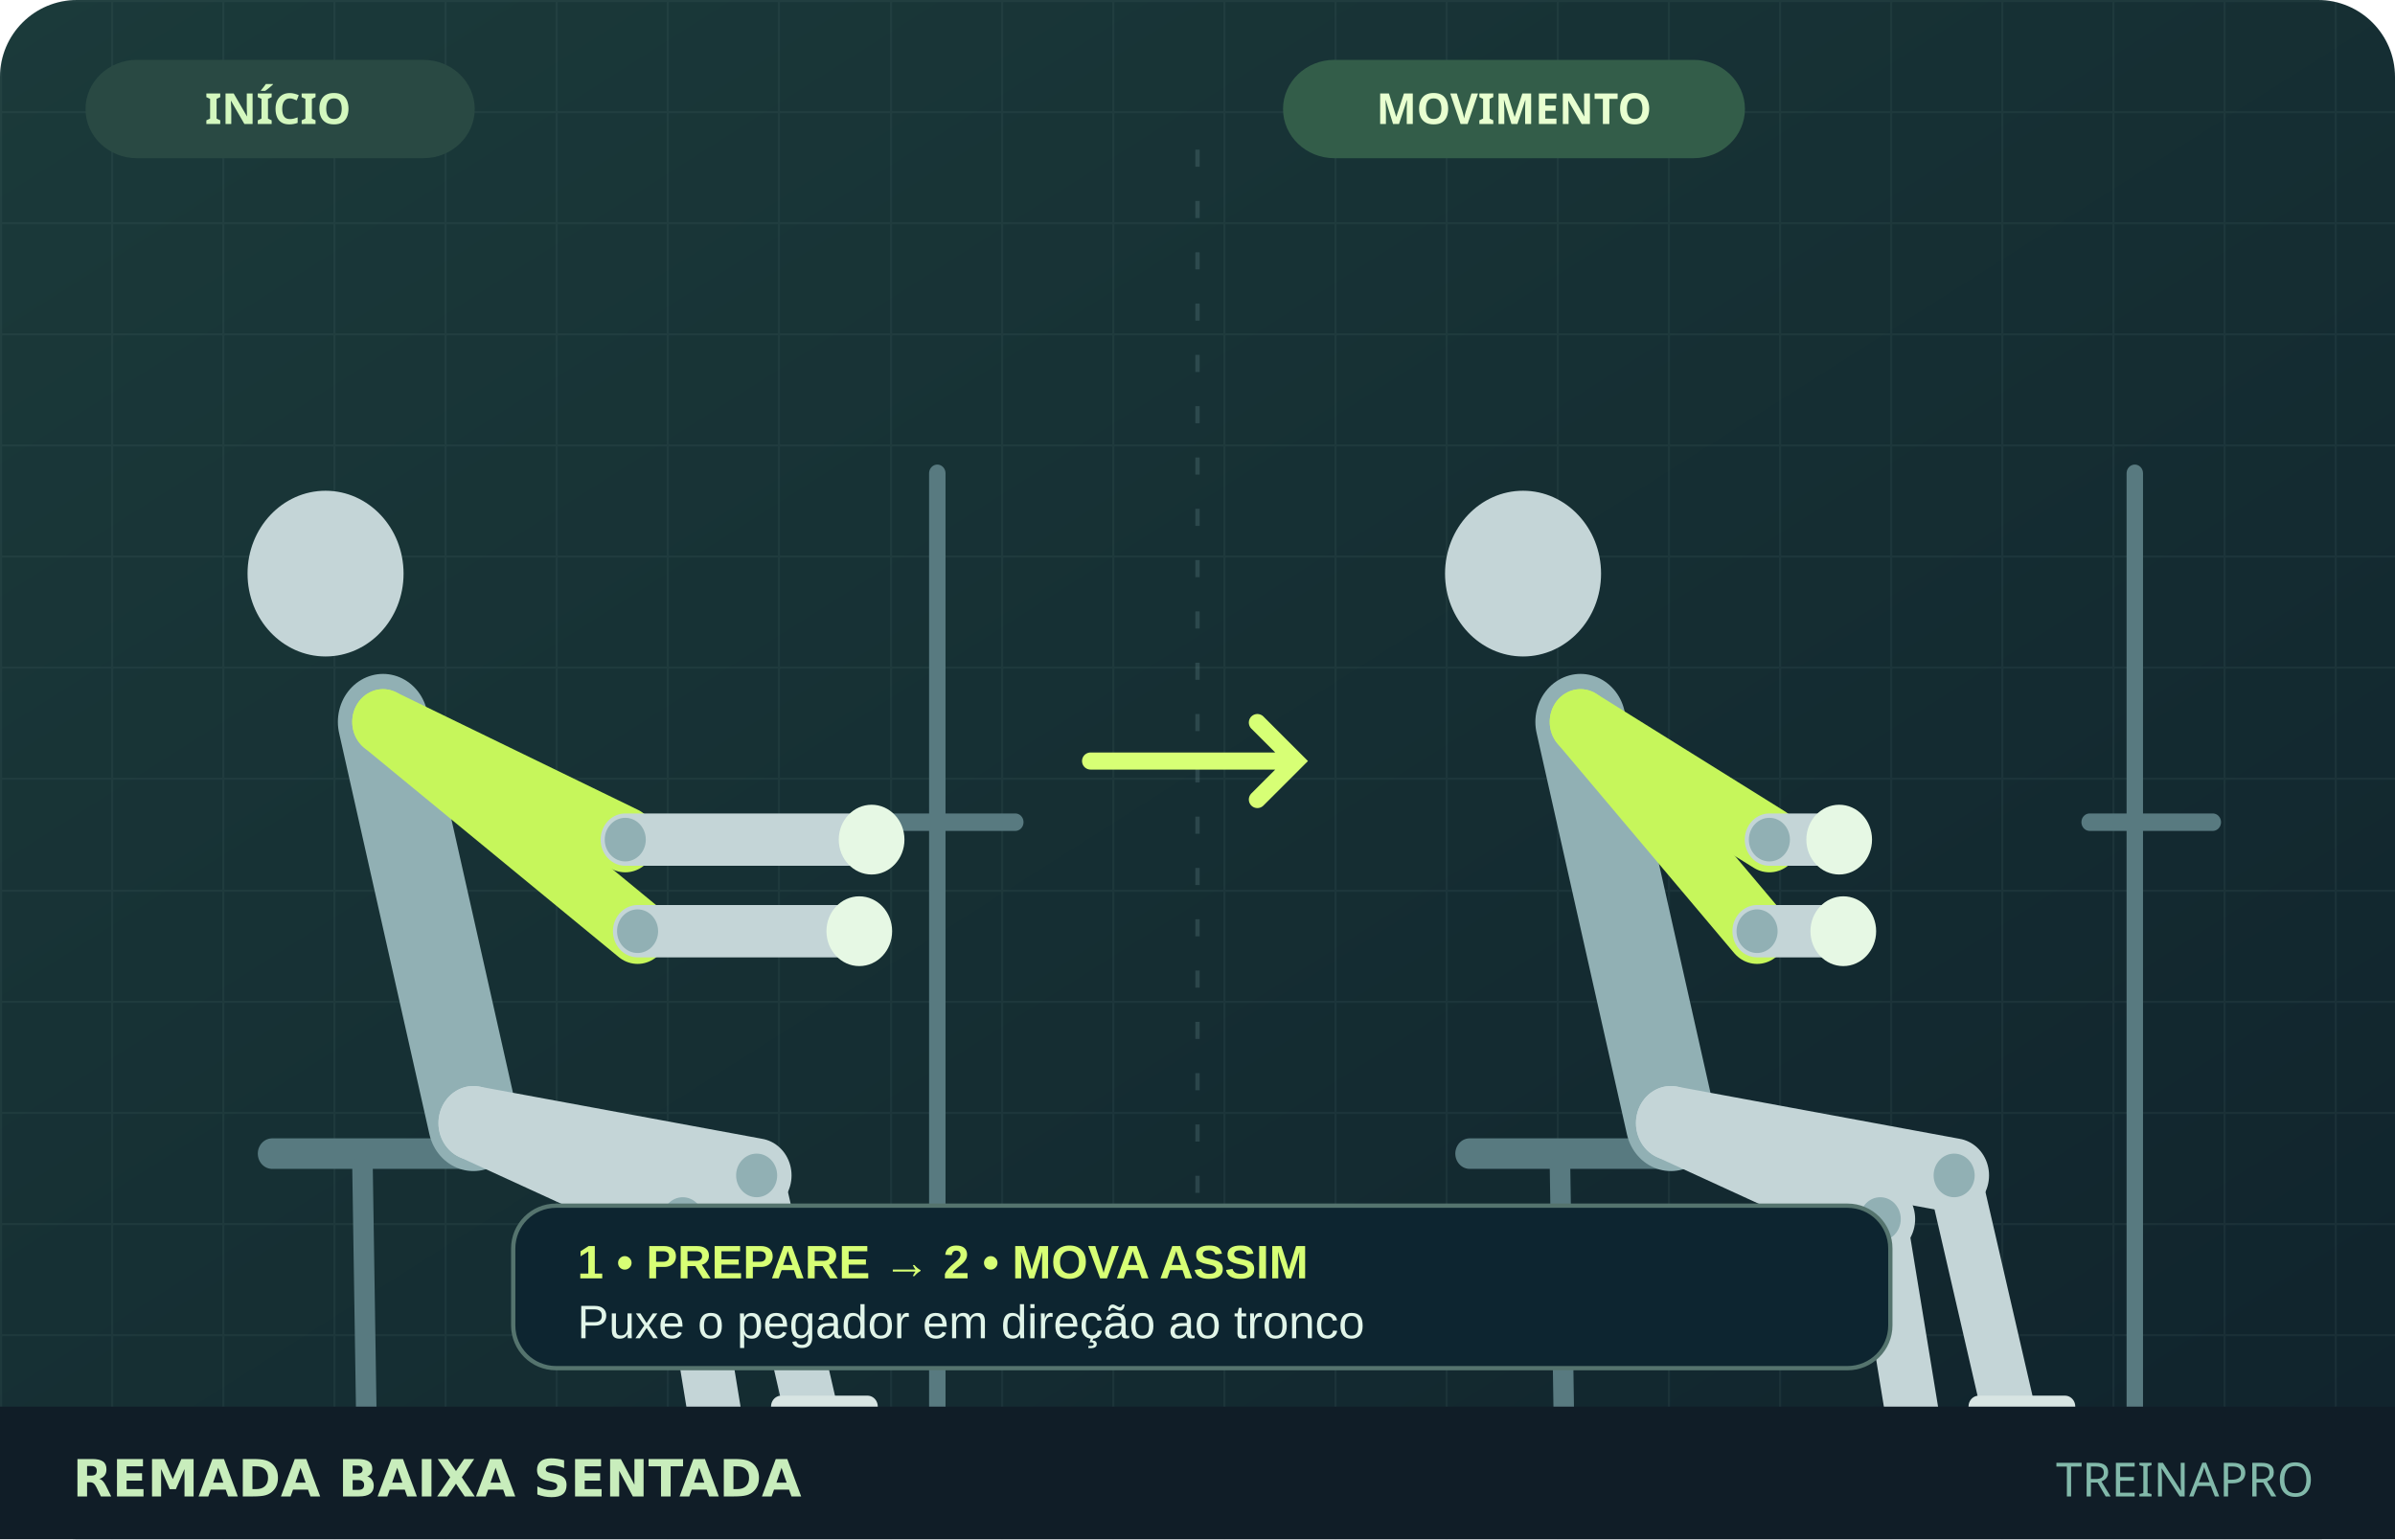
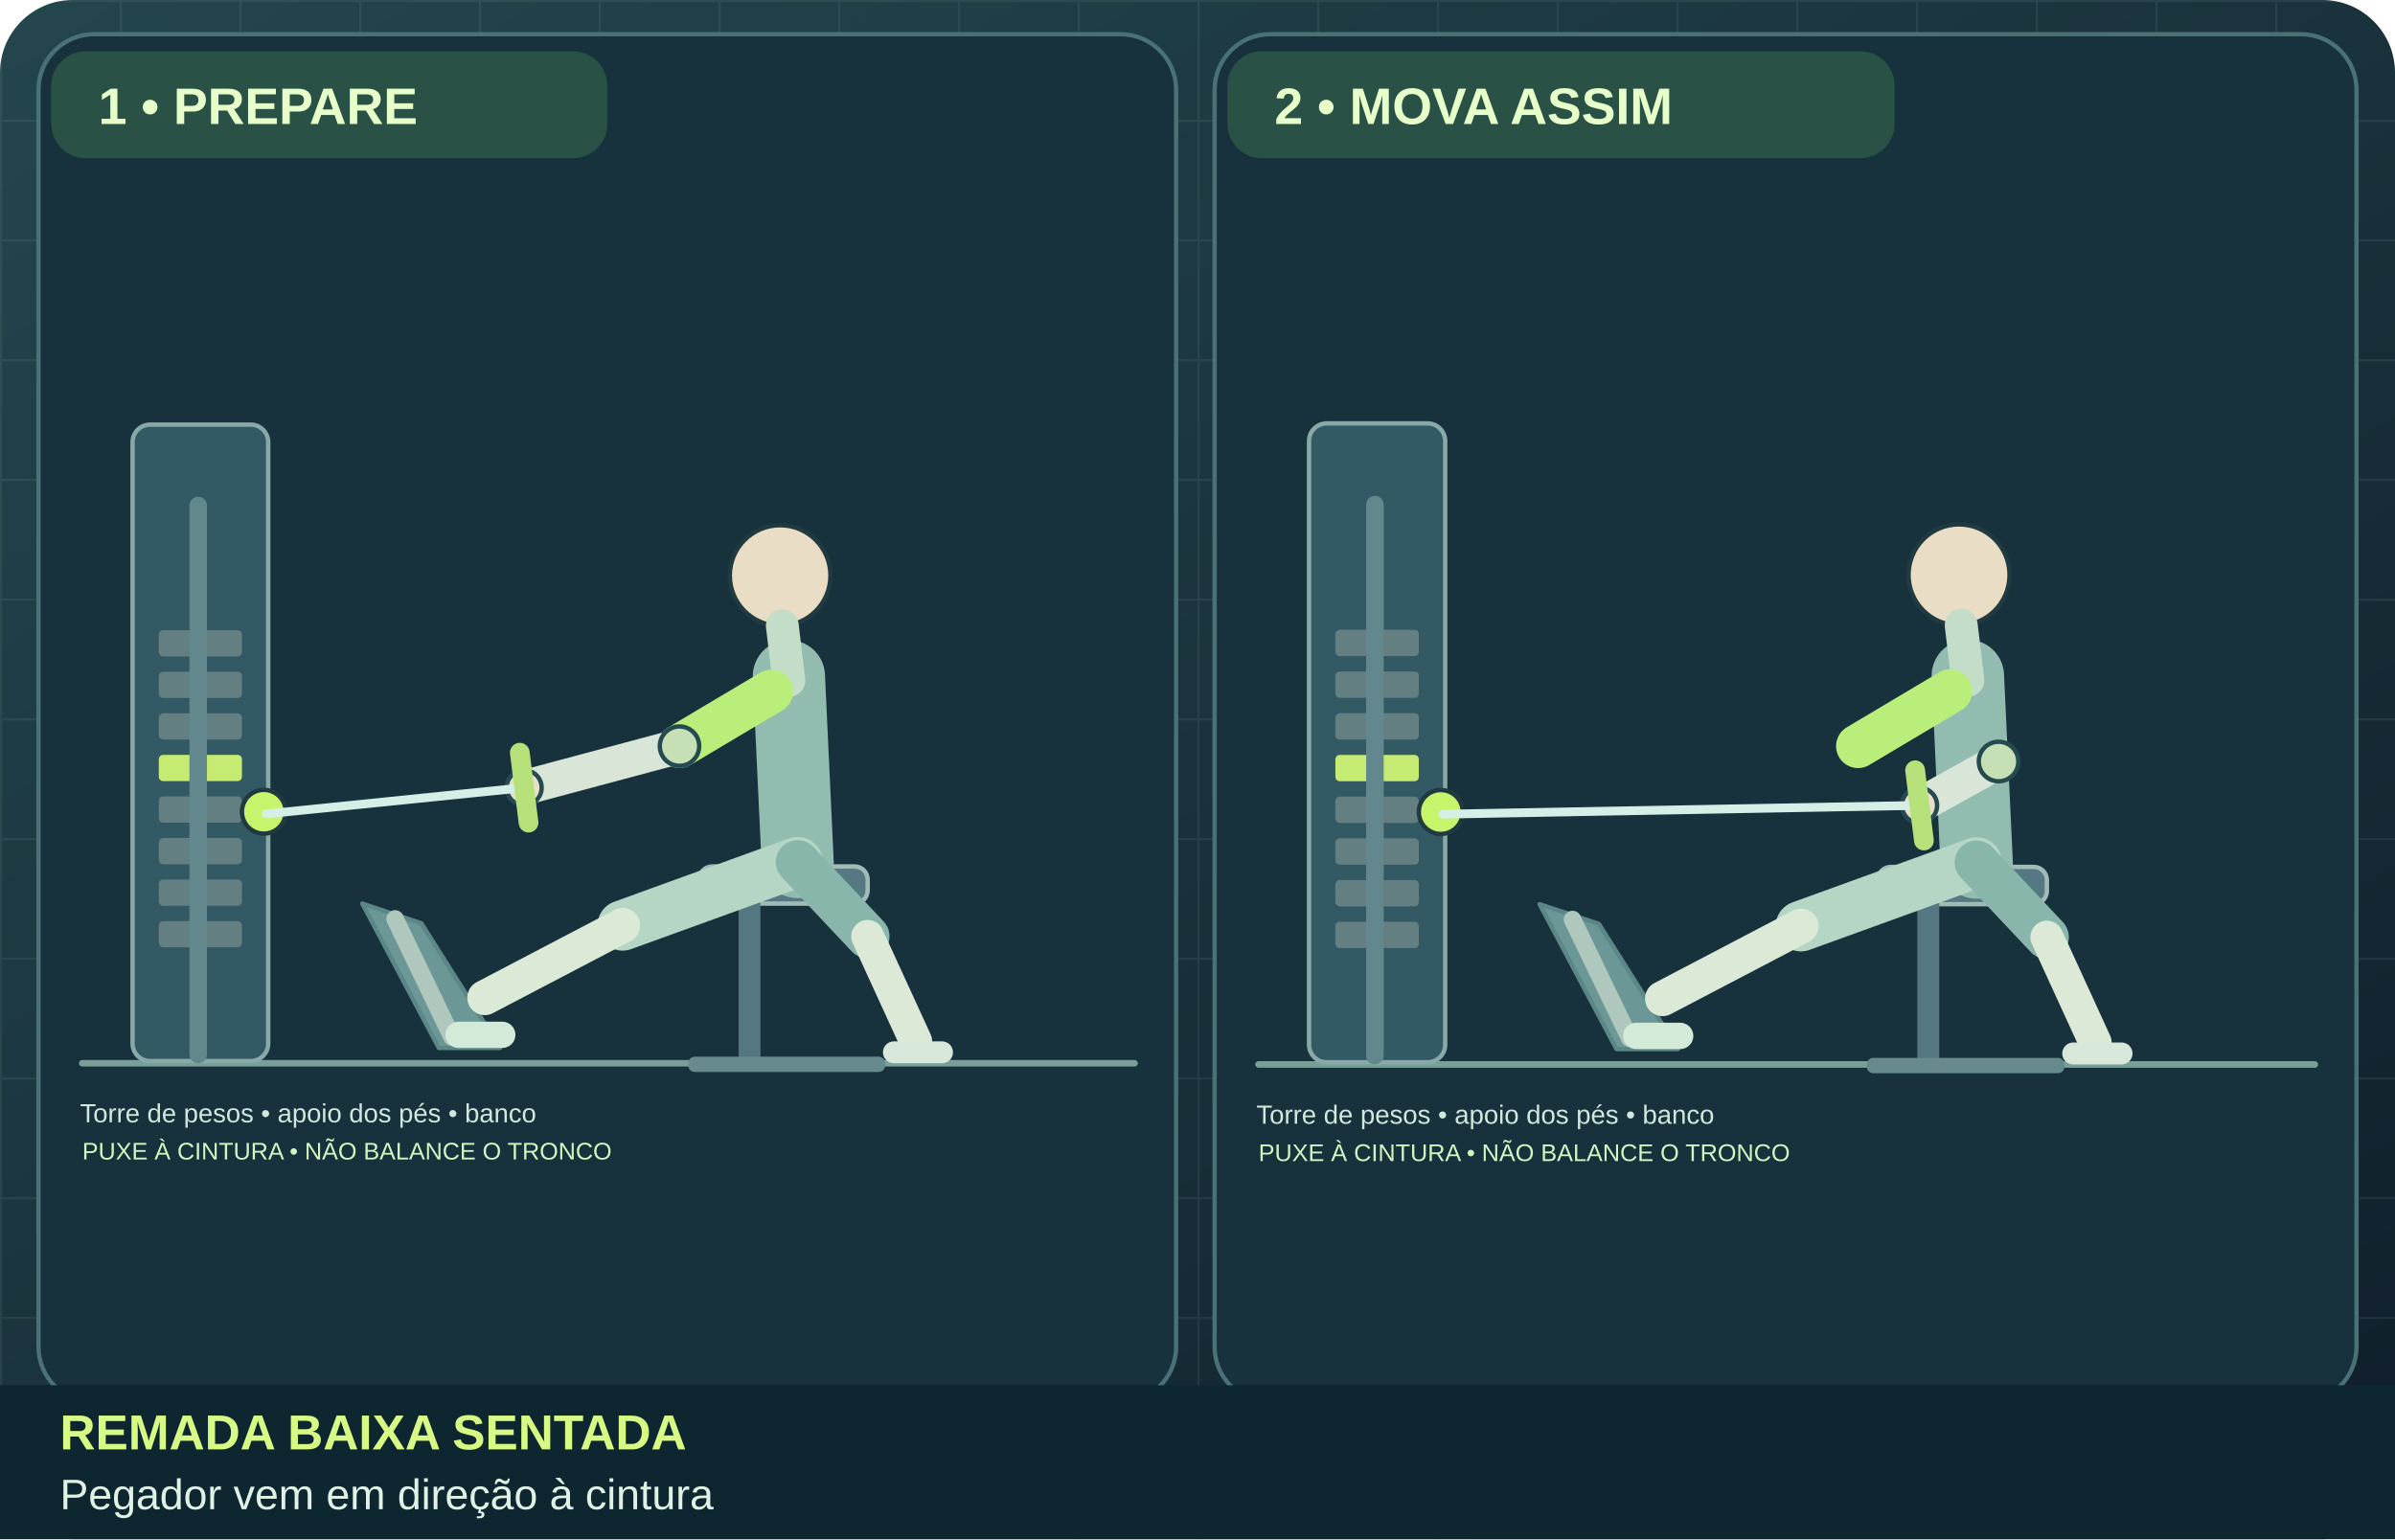
<svg xmlns="http://www.w3.org/2000/svg" viewBox="0 0 560 360" role="img" aria-labelledby="title desc">
  <defs>
-     <linearGradient id="bg" x1="0" y1="0" x2="1" y2="1">
-       <stop stop-color="#1b3a3a" />
-       <stop offset="1" stop-color="#10232c" />
+     <linearGradient id="bg" x1="0" x2="1" y1="0" y2="1">
+       <stop stop-color="#23464c" />
+       <stop offset="1" stop-color="#101e2a" />
    </linearGradient>
-     <pattern id="grid" width="26" height="26" patternUnits="userSpaceOnUse">
-       <path d="M26 0H0V26" stroke="#527477" opacity=".13" fill="none" />
+     <pattern id="grid" width="28" height="28" patternUnits="userSpaceOnUse">
+       <path d="M28 0H0V28" stroke="#a4c2b1" stroke-opacity=".10" fill="none" />
    </pattern>
  </defs>
-   <rect width="560" height="360" rx="18" fill="url(#bg)" />
-   <rect width="560" height="360" rx="18" fill="url(#grid)" />
-   <path d="M280 35V315" stroke="#709297" stroke-dasharray="4 8" opacity=".25" />
-   <rect x="20" y="14" rx="12" width="91" height="23" fill="#294943" />
-   <text x="65" y="29" fill="#d3f7be" text-anchor="middle" font-size="10" font-family="sans-serif" font-weight="bold">INÍCIO</text>
-   <rect x="300" y="14" rx="12" width="108" height="23" fill="#335d49" />
-   <text x="354" y="29" fill="#e8ffd0" text-anchor="middle" font-size="10" font-family="sans-serif" font-weight="bold">MOVIMENTO</text>
-   <g transform="translate(7 24) scale(.96 1.02)">
-     <line x1="59" y1="241" x2="127" y2="241" stroke="#587a80" stroke-width="7" stroke-linecap="round" />
-     <line x1="81" y1="244" x2="82" y2="305" stroke="#587a80" stroke-width="5" stroke-linecap="round" />
-     <line x1="221" y1="85" x2="221" y2="305" stroke="#587a80" stroke-width="4" stroke-linecap="round" />
-     <line x1="210" y1="165" x2="240" y2="165" stroke="#587a80" stroke-width="4" stroke-linecap="round" />
-     <line x1="86" y1="142" x2="108" y2="234" stroke="#91b0b4" stroke-width="22" stroke-linecap="round" />
-     <line x1="108" y1="234" x2="177" y2="246" stroke="#c4d5d7" stroke-width="17" stroke-linecap="round" />
-     <line x1="177" y1="246" x2="190" y2="299" stroke="#c4d5d7" stroke-width="13" stroke-linecap="round" />
-     <line x1="108" y1="234" x2="159" y2="256" stroke="#c4d5d7" stroke-width="17" stroke-linecap="round" />
-     <line x1="159" y1="256" x2="167" y2="302" stroke="#c4d5d7" stroke-width="13" stroke-linecap="round" />
-     <line x1="86" y1="142" x2="145" y2="169" stroke="#c6f65b" stroke-width="15" stroke-linecap="round" />
-     <line x1="145" y1="169" x2="205" y2="169" stroke="#c4d5d7" stroke-width="12" stroke-linecap="round" />
-     <line x1="86" y1="142" x2="148" y2="190" stroke="#c6f65b" stroke-width="15" stroke-linecap="round" />
-     <line x1="148" y1="190" x2="202" y2="190" stroke="#c4d5d7" stroke-width="12" stroke-linecap="round" />
-     <circle cx="72" cy="108" r="19" fill="#c4d5d7" />
-     <circle cx="145" cy="169" r="5" fill="#91b0b4" />
-     <circle cx="148" cy="190" r="5" fill="#91b0b4" />
-     <circle cx="177" cy="246" r="5" fill="#91b0b4" />
-     <circle cx="159" cy="256" r="5" fill="#91b0b4" />
-     <circle cx="205" cy="169" r="8" fill="#e6f8e4" />
-     <circle cx="202" cy="190" r="8" fill="#e6f8e4" />
-     <line x1="183" y1="299" x2="204" y2="299" stroke="#d8e5e3" stroke-width="5" stroke-linecap="round" />
-     <line x1="160" y1="302" x2="181" y2="302" stroke="#d8e5e3" stroke-width="5" stroke-linecap="round" />
-   </g>
-   <g transform="translate(287 24) scale(.96 1.02)">
-     <line x1="59" y1="241" x2="127" y2="241" stroke="#587a80" stroke-width="7" stroke-linecap="round" />
-     <line x1="81" y1="244" x2="82" y2="305" stroke="#587a80" stroke-width="5" stroke-linecap="round" />
-     <line x1="221" y1="85" x2="221" y2="305" stroke="#587a80" stroke-width="4" stroke-linecap="round" />
-     <line x1="210" y1="165" x2="240" y2="165" stroke="#587a80" stroke-width="4" stroke-linecap="round" />
-     <line x1="86" y1="142" x2="108" y2="234" stroke="#91b0b4" stroke-width="22" stroke-linecap="round" />
-     <line x1="108" y1="234" x2="177" y2="246" stroke="#c4d5d7" stroke-width="17" stroke-linecap="round" />
-     <line x1="177" y1="246" x2="190" y2="299" stroke="#c4d5d7" stroke-width="13" stroke-linecap="round" />
-     <line x1="108" y1="234" x2="159" y2="256" stroke="#c4d5d7" stroke-width="17" stroke-linecap="round" />
-     <line x1="159" y1="256" x2="167" y2="302" stroke="#c4d5d7" stroke-width="13" stroke-linecap="round" />
-     <line x1="86" y1="142" x2="132" y2="169" stroke="#c6f65b" stroke-width="15" stroke-linecap="round" />
-     <line x1="132" y1="169" x2="149" y2="169" stroke="#c4d5d7" stroke-width="12" stroke-linecap="round" />
-     <line x1="86" y1="142" x2="129" y2="190" stroke="#c6f65b" stroke-width="15" stroke-linecap="round" />
-     <line x1="129" y1="190" x2="150" y2="190" stroke="#c4d5d7" stroke-width="12" stroke-linecap="round" />
-     <circle cx="72" cy="108" r="19" fill="#c4d5d7" />
-     <circle cx="132" cy="169" r="5" fill="#91b0b4" />
-     <circle cx="129" cy="190" r="5" fill="#91b0b4" />
-     <circle cx="177" cy="246" r="5" fill="#91b0b4" />
-     <circle cx="159" cy="256" r="5" fill="#91b0b4" />
-     <circle cx="149" cy="169" r="8" fill="#e6f8e4" />
-     <circle cx="150" cy="190" r="8" fill="#e6f8e4" />
-     <line x1="183" y1="299" x2="204" y2="299" stroke="#d8e5e3" stroke-width="5" stroke-linecap="round" />
-     <line x1="160" y1="302" x2="181" y2="302" stroke="#d8e5e3" stroke-width="5" stroke-linecap="round" />
-   </g>
-   <rect x="0" y="329" width="560" height="31" fill="#101d27" />
-   <text x="17" y="350" font-size="12" font-family="DejaVu Sans, sans-serif" font-weight="700" fill="#c8edbc">REMADA BAIXA SENTADA</text>
-   <text x="541" y="350" font-size="11" font-family="sans-serif" text-anchor="end" fill="#82b9aa">TREINAPRO</text>
-   <g aria-hidden="true">
-     <path d="M255 178H303m-9-9 9 9-9 9" stroke="#d7ff75" stroke-width="4" fill="none" stroke-linecap="round" />
-     <rect x="120" y="282" rx="10" width="322" height="38" fill="#0d2530" stroke="#55746e" />
-     <text x="135" y="299" font-family="Arial,sans-serif" font-size="11" font-weight="bold" fill="#d7ff75">1 • PREPARE → 2 • MOVA ASSIM</text>
-     <text x="135" y="313" font-family="Arial,sans-serif" font-size="11" fill="#e1f5e9">Puxe o pegador em direção ao tronco</text>
-   </g>
+   <rect width="100%" height="100%" rx="17" fill="url(#bg)" />
+   <rect width="100%" height="100%" rx="17" fill="url(#grid)" />
+   <rect x="9" y="8" width="266" height="320" rx="13" fill="#17313d" stroke="#4a7176" />
+   <rect x="284" y="8" width="267" height="320" rx="13" fill="#17313d" stroke="#4a7176" />
+   <svg x="9" y="35" width="266" height="278" viewBox="0 36 520 360" overflow="hidden">
+     <line x1="20" y1="362" x2="501" y2="362" stroke="#789f98" stroke-width="3" stroke-linecap="round" />
+     <rect x="43" y="70" width="62" height="291" rx="8" fill="#335965" stroke="#88a9a7" stroke-width="2" />
+     <rect x="55" y="164" width="38" height="12" rx="2" fill="#637f82" />
+     <rect x="55" y="183" width="38" height="12" rx="2" fill="#637f82" />
+     <rect x="55" y="202" width="38" height="12" rx="2" fill="#637f82" />
+     <rect x="55" y="221" width="38" height="12" rx="2" fill="#c5eb72" />
+     <rect x="55" y="240" width="38" height="12" rx="2" fill="#637f82" />
+     <rect x="55" y="259" width="38" height="12" rx="2" fill="#637f82" />
+     <rect x="55" y="278" width="38" height="12" rx="2" fill="#637f82" />
+     <rect x="55" y="297" width="38" height="12" rx="2" fill="#637f82" />
+     <line x1="73" y1="107" x2="73" y2="358" stroke="#62888d" stroke-width="8" stroke-linecap="round" />
+     <circle cx="103" cy="247" r="10" fill="#c6f56b" stroke="#213a3f" stroke-width="2" />
+     <polygon points="148,289 175,298 211,355 183,355" fill="#6b9896" stroke="#5b8787" stroke-width="2" stroke-linejoin="round" />
+     <line x1="163" y1="296" x2="189" y2="350" stroke="#b0c7bd" stroke-width="8" stroke-linecap="round" />
+     <rect x="302" y="272" width="77" height="17" rx="6" fill="#557982" stroke="#a1bcb7" stroke-width="2" />
+     <rect x="320" y="285" width="10" height="76" rx="2" fill="#557781" />
+     <rect x="297" y="359" width="90" height="7" rx="3" fill="#668a8d" />
+     <text x="19" y="389" font-family="Arial,sans-serif" font-size="12" fill="#d0e9dc">Torre de pesos • apoio dos pés • banco</text>
+     <line x1="343" y1="185" x2="347" y2="270" stroke="#93bcb0" stroke-width="33" stroke-linecap="round" />
+     <line x1="347" y1="270" x2="267" y2="299" stroke="#b5d6c5" stroke-width="23" stroke-linecap="round" />
+     <line x1="267" y1="299" x2="204" y2="332" stroke="#dbead7" stroke-width="16" stroke-linecap="round" />
+     <line x1="347" y1="270" x2="379" y2="304" stroke="#89b6aa" stroke-width="20" stroke-linecap="round" />
+     <line x1="379" y1="304" x2="401" y2="352" stroke="#dce9d7" stroke-width="15" stroke-linecap="round" />
+     <circle cx="339" cy="139" r="23" fill="#e9ddc6" stroke="#213a3f" stroke-width="2" />
+     <line x1="340" y1="162" x2="343" y2="187" stroke="#c4ddc9" stroke-width="15" stroke-linecap="round" />
+     <line x1="192" y1="349" x2="212" y2="349" stroke="#d3ead8" stroke-width="12" stroke-linecap="round" />
+     <line x1="391" y1="357" x2="413" y2="357" stroke="#d7e7d9" stroke-width="10" stroke-linecap="round" />
+     <line x1="335" y1="192" x2="293" y2="217" stroke="#b8ee79" stroke-width="20" stroke-linecap="round" />
+     <line x1="293" y1="217" x2="222" y2="236" stroke="#d9e5d6" stroke-width="16" stroke-linecap="round" />
+     <circle cx="293" cy="217" r="9" fill="#c6dfb5" stroke="#254a50" stroke-width="2" />
+     <circle cx="222" cy="236" r="8" fill="#e9dec9" stroke="#254a50" stroke-width="2" />
+     <line x1="104" y1="248" x2="222" y2="236" stroke="#d5efe7" stroke-width="4" stroke-linecap="round" />
+     <line x1="220" y1="220" x2="224" y2="252" stroke="#b6e07a" stroke-width="9" stroke-linecap="round" />
+     <text x="20" y="406" font-family="Arial,sans-serif" font-size="11" fill="#d4f6c0">PUXE À CINTURA • NÃO BALANCE O TRONCO</text>
+   </svg>
+   <svg x="284" y="35" width="267" height="278" viewBox="0 36 520 360" overflow="hidden">
+     <line x1="20" y1="362" x2="501" y2="362" stroke="#789f98" stroke-width="3" stroke-linecap="round" />
+     <rect x="43" y="70" width="62" height="291" rx="8" fill="#335965" stroke="#88a9a7" stroke-width="2" />
+     <rect x="55" y="164" width="38" height="12" rx="2" fill="#637f82" />
+     <rect x="55" y="183" width="38" height="12" rx="2" fill="#637f82" />
+     <rect x="55" y="202" width="38" height="12" rx="2" fill="#637f82" />
+     <rect x="55" y="221" width="38" height="12" rx="2" fill="#c5eb72" />
+     <rect x="55" y="240" width="38" height="12" rx="2" fill="#637f82" />
+     <rect x="55" y="259" width="38" height="12" rx="2" fill="#637f82" />
+     <rect x="55" y="278" width="38" height="12" rx="2" fill="#637f82" />
+     <rect x="55" y="297" width="38" height="12" rx="2" fill="#637f82" />
+     <line x1="73" y1="107" x2="73" y2="358" stroke="#62888d" stroke-width="8" stroke-linecap="round" />
+     <circle cx="103" cy="247" r="10" fill="#c6f56b" stroke="#213a3f" stroke-width="2" />
+     <polygon points="148,289 175,298 211,355 183,355" fill="#6b9896" stroke="#5b8787" stroke-width="2" stroke-linejoin="round" />
+     <line x1="163" y1="296" x2="189" y2="350" stroke="#b0c7bd" stroke-width="8" stroke-linecap="round" />
+     <rect x="302" y="272" width="77" height="17" rx="6" fill="#557982" stroke="#a1bcb7" stroke-width="2" />
+     <rect x="320" y="285" width="10" height="76" rx="2" fill="#557781" />
+     <rect x="297" y="359" width="90" height="7" rx="3" fill="#668a8d" />
+     <text x="19" y="389" font-family="Arial,sans-serif" font-size="12" fill="#d0e9dc">Torre de pesos • apoio dos pés • banco</text>
+     <line x1="343" y1="185" x2="347" y2="270" stroke="#93bcb0" stroke-width="33" stroke-linecap="round" />
+     <line x1="347" y1="270" x2="267" y2="299" stroke="#b5d6c5" stroke-width="23" stroke-linecap="round" />
+     <line x1="267" y1="299" x2="204" y2="332" stroke="#dbead7" stroke-width="16" stroke-linecap="round" />
+     <line x1="347" y1="270" x2="379" y2="304" stroke="#89b6aa" stroke-width="20" stroke-linecap="round" />
+     <line x1="379" y1="304" x2="401" y2="352" stroke="#dce9d7" stroke-width="15" stroke-linecap="round" />
+     <circle cx="339" cy="139" r="23" fill="#e9ddc6" stroke="#213a3f" stroke-width="2" />
+     <line x1="340" y1="162" x2="343" y2="187" stroke="#c4ddc9" stroke-width="15" stroke-linecap="round" />
+     <line x1="192" y1="349" x2="212" y2="349" stroke="#d3ead8" stroke-width="12" stroke-linecap="round" />
+     <line x1="391" y1="357" x2="413" y2="357" stroke="#d7e7d9" stroke-width="10" stroke-linecap="round" />
+     <line x1="335" y1="192" x2="293" y2="217" stroke="#b8ee79" stroke-width="20" stroke-linecap="round" />
+     <line x1="357" y1="224" x2="321" y2="244" stroke="#d9e5d6" stroke-width="16" stroke-linecap="round" />
+     <circle cx="357" cy="224" r="9" fill="#c6dfb5" stroke="#254a50" stroke-width="2" />
+     <circle cx="321" cy="244" r="8" fill="#e9dec9" stroke="#254a50" stroke-width="2" />
+     <line x1="104" y1="248" x2="321" y2="244" stroke="#d5efe7" stroke-width="4" stroke-linecap="round" />
+     <line x1="319" y1="228" x2="323" y2="260" stroke="#b6e07a" stroke-width="9" stroke-linecap="round" />
+     <text x="20" y="406" font-family="Arial,sans-serif" font-size="11" fill="#d4f6c0">PUXE À CINTURA • NÃO BALANCE O TRONCO</text>
+   </svg>
+   <rect x="12" y="12" width="130" height="25" rx="8" fill="#2a5145" />
+   <text x="23" y="29" fill="#e7ffc9" font-family="Arial,sans-serif" font-size="12" font-weight="700">1 • PREPARE</text>
+   <rect x="287" y="12" width="156" height="25" rx="8" fill="#2a5145" />
+   <text x="298" y="29" fill="#e7ffc9" font-family="Arial,sans-serif" font-size="12" font-weight="700">2 • MOVA ASSIM</text>
+   <rect x="0" y="324" width="560" height="36" fill="#0d2630" />
+   <text x="14" y="339" fill="#d7fa85" font-family="Arial,sans-serif" font-size="11.5" font-weight="700">REMADA BAIXA SENTADA</text>
+   <text x="14" y="353" fill="#e0f2e5" font-family="Arial,sans-serif" font-size="10">Pegador vem em direção à cintura</text>
</svg>
